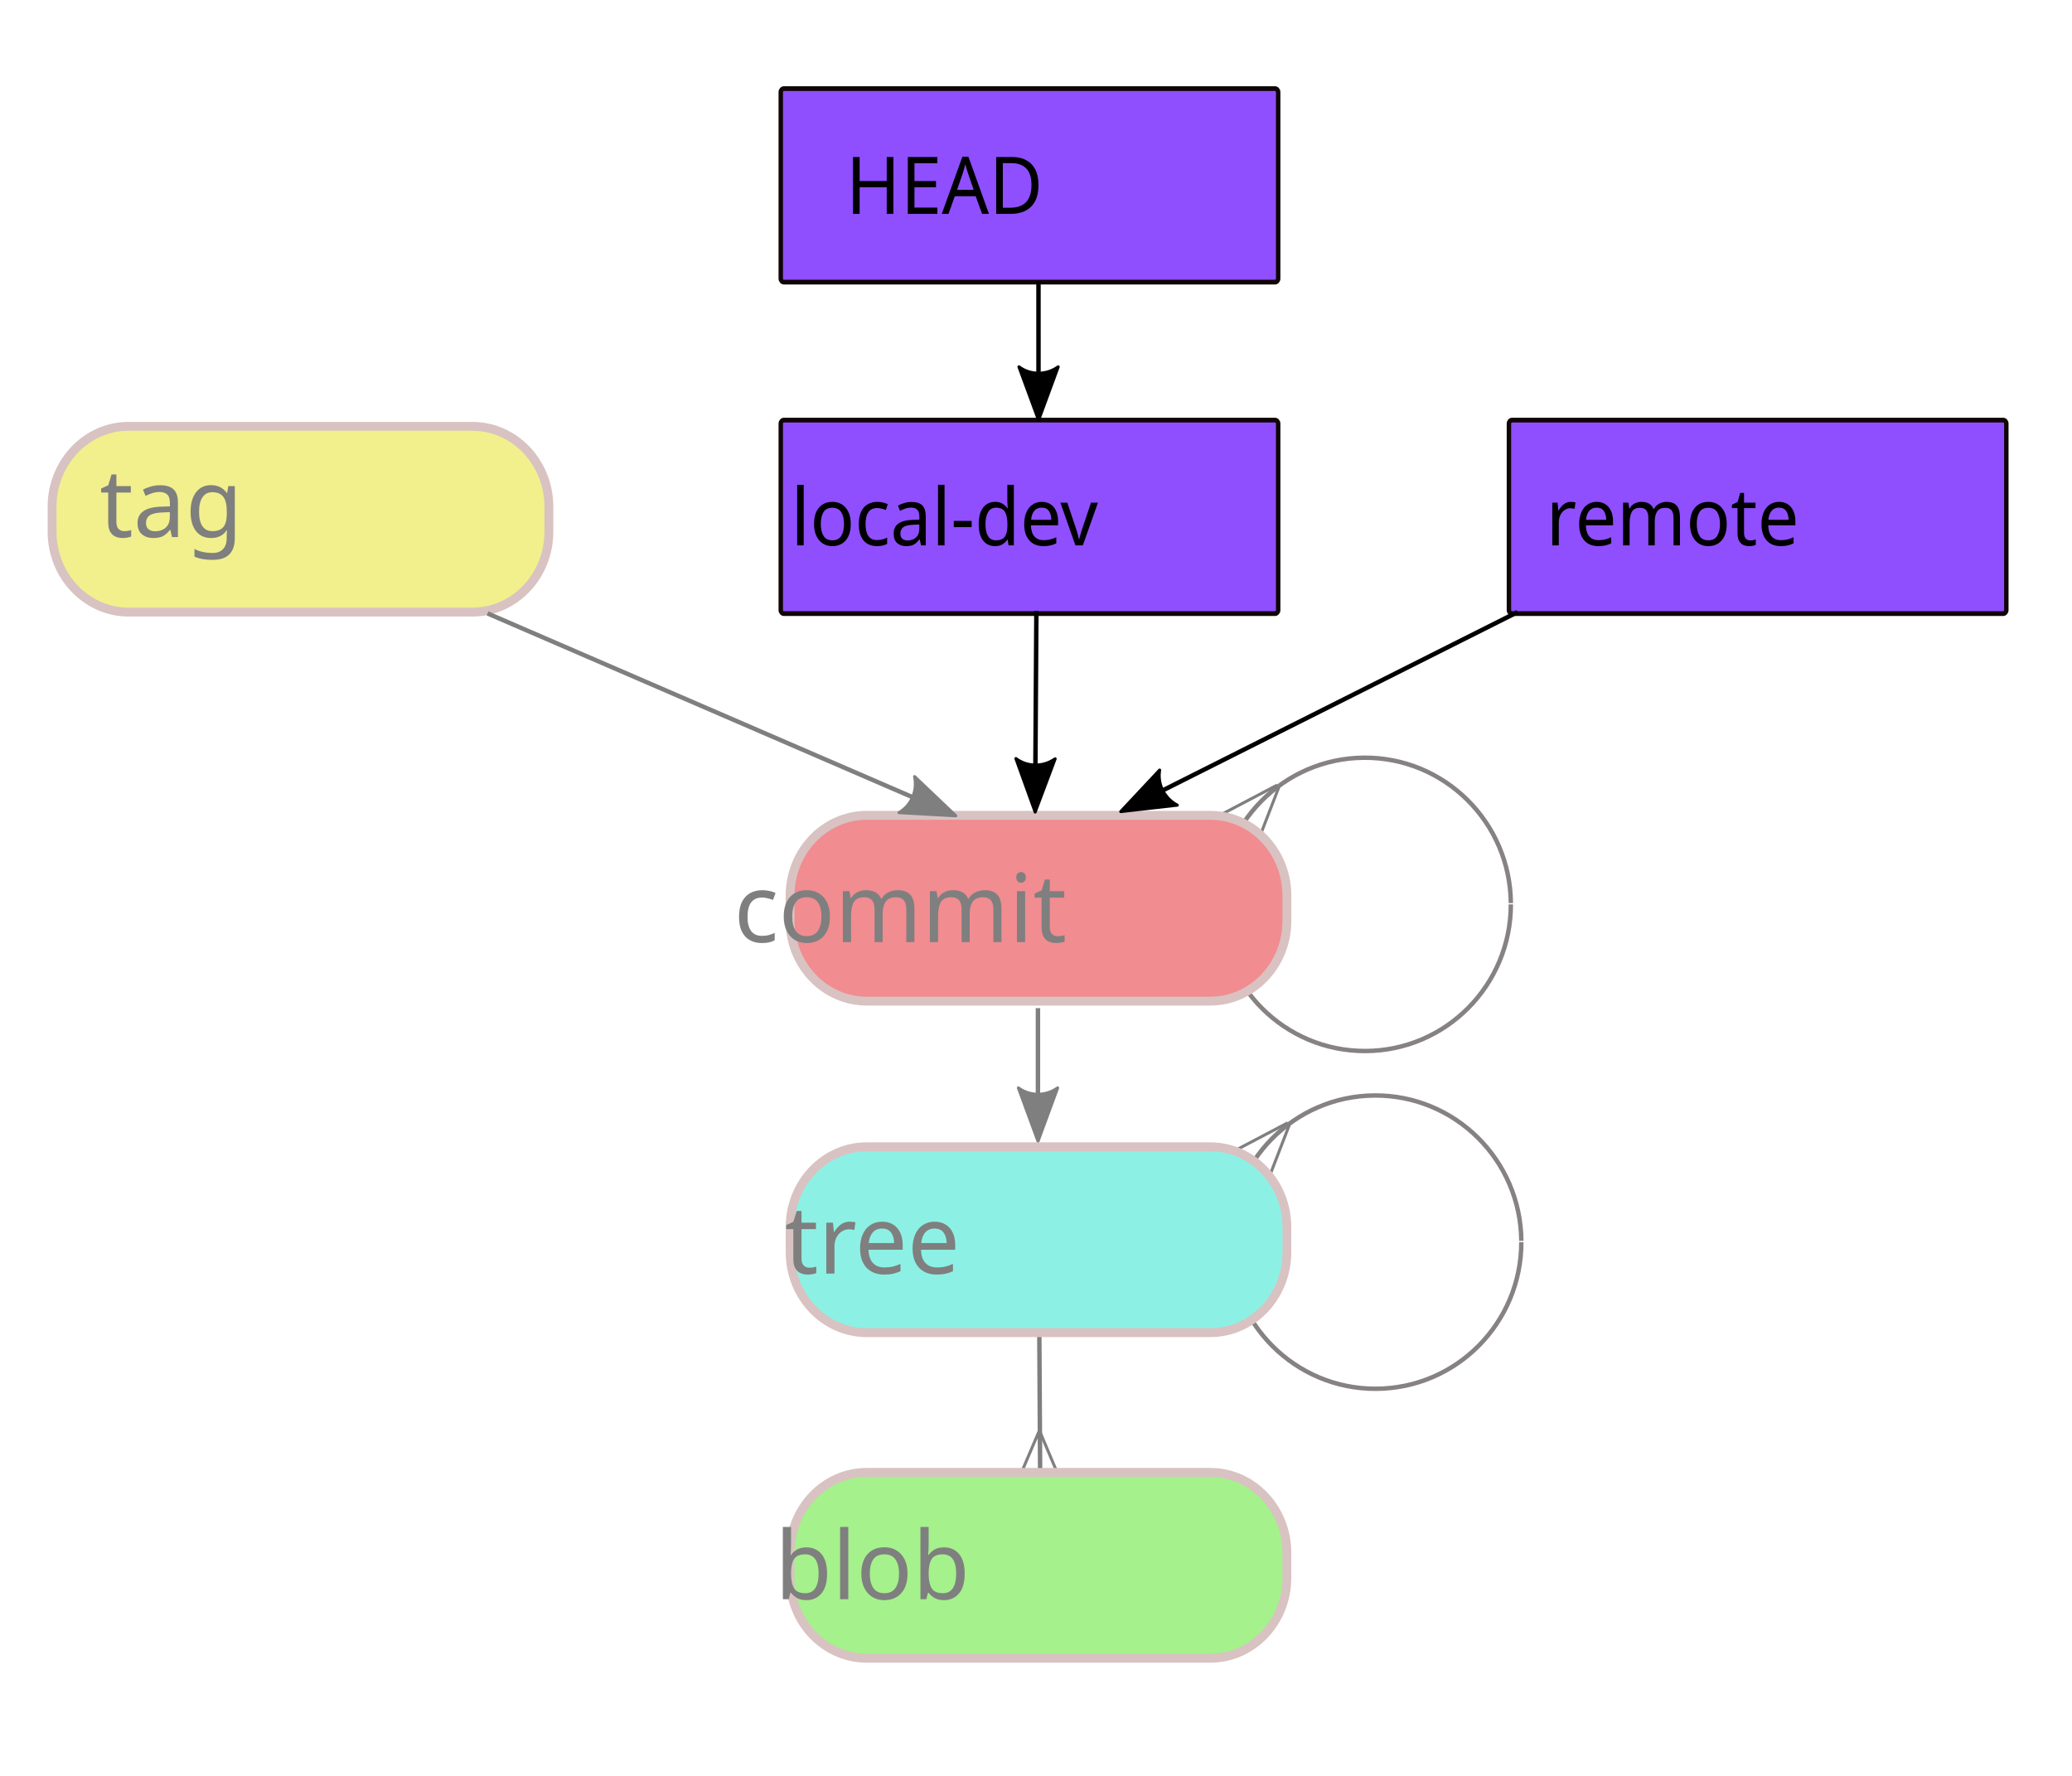
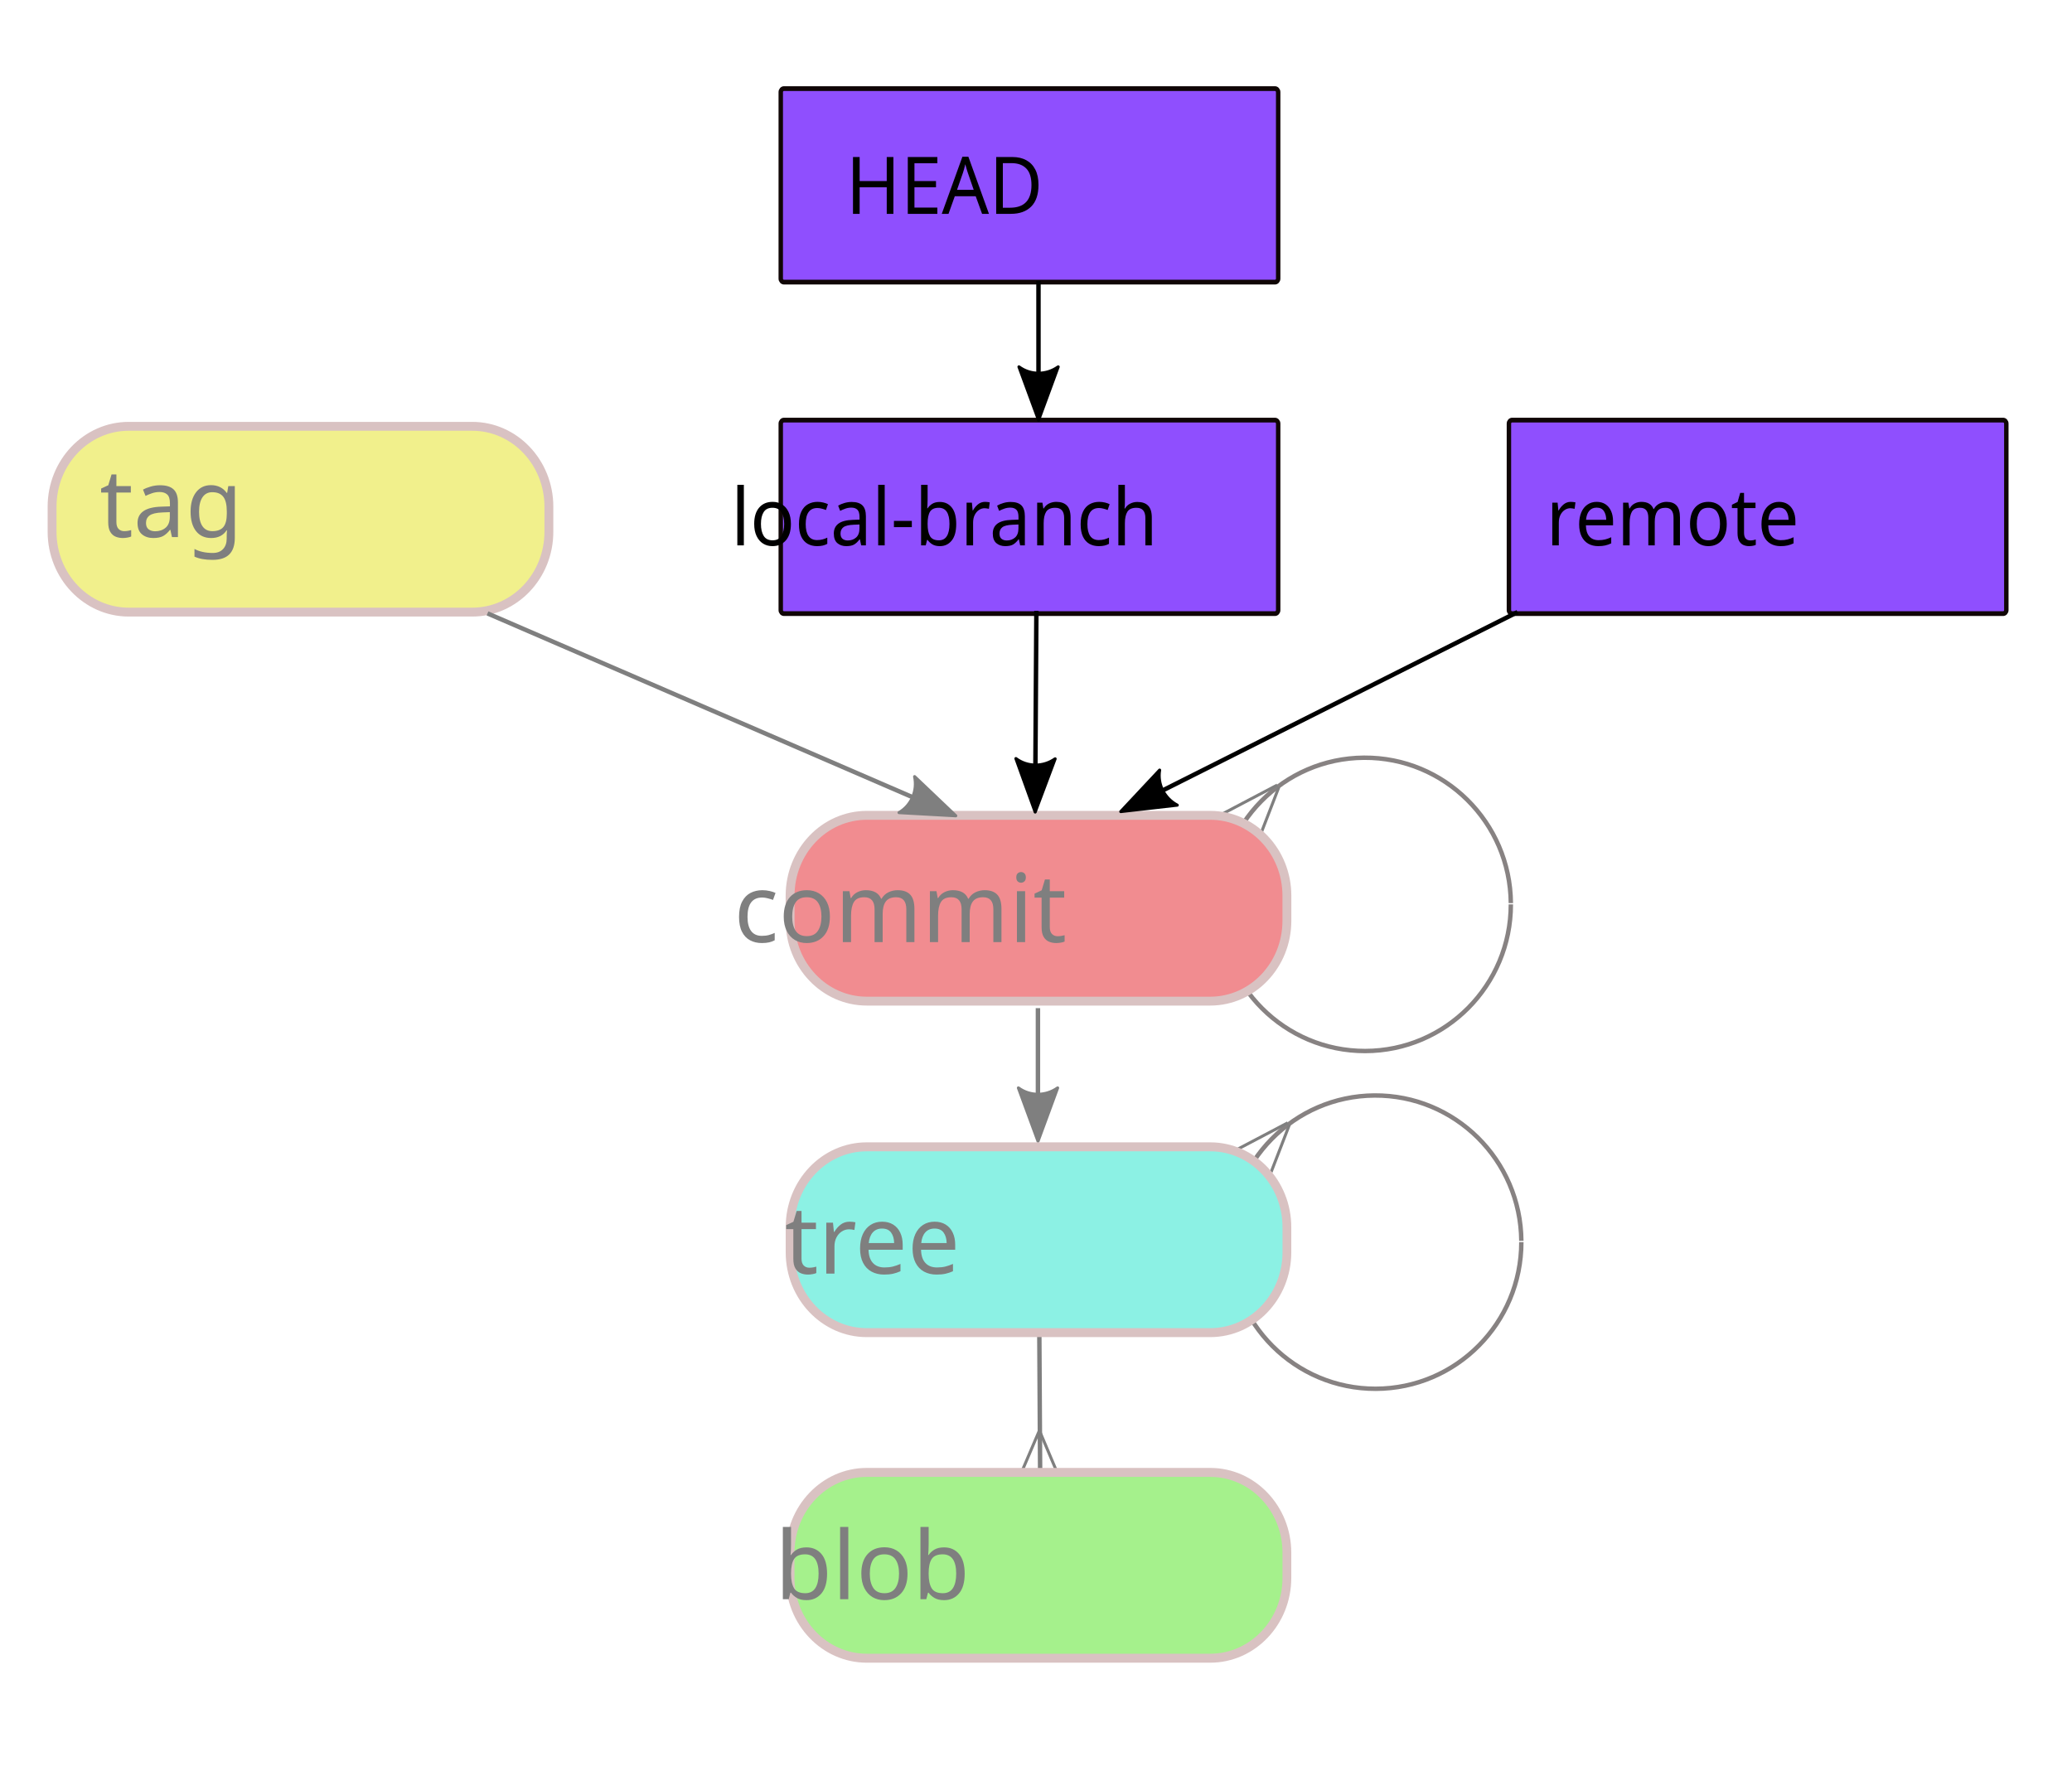
<svg xmlns="http://www.w3.org/2000/svg" xmlns:ns1="http://www.openswatchbook.org/uri/2009/osb" width="700" height="600" viewBox="0 0 700 600" id="svg2" version="1.1">
  <defs id="defs4">
    <marker orient="auto" refY="0" refX="0" id="marker12210" style="overflow:visible">
      <path id="path12212" style="fill:#000000;fill-opacity:1;fill-rule:evenodd;stroke:#000000;stroke-width:0.625;stroke-linejoin:round;stroke-opacity:1" d="M 8.719,4.034 -2.207,0.016 8.719,-4.002 c -1.745,2.372 -1.735,5.617 -6e-7,8.035 z" transform="matrix(-1.1,0,0,-1.1,-1.1,0)" />
    </marker>
    <marker style="overflow:visible" id="marker10796" refX="0" refY="0" orient="auto">
      <path transform="matrix(-1.1,0,0,-1.1,-1.1,0)" d="M 8.719,4.034 -2.207,0.016 8.719,-4.002 c -1.745,2.372 -1.735,5.617 -6e-7,8.035 z" style="fill:#000000;fill-opacity:1;fill-rule:evenodd;stroke:#000000;stroke-width:0.625;stroke-linejoin:round;stroke-opacity:1" id="path10798" />
    </marker>
    <marker orient="auto" refY="0" refX="0" id="marker9932" style="overflow:visible">
      <path id="path9934" style="fill:#000000;fill-opacity:1;fill-rule:evenodd;stroke:#000000;stroke-width:0.625;stroke-linejoin:round;stroke-opacity:1" d="M 8.719,4.034 -2.207,0.016 8.719,-4.002 c -1.745,2.372 -1.735,5.617 -6e-7,8.035 z" transform="matrix(-1.1,0,0,-1.1,-1.1,0)" />
    </marker>
    <marker orient="auto" refY="0" refX="0" id="marker8845" style="overflow:visible">
      <path id="path8847" style="fill:#100606;fill-opacity:1;fill-rule:evenodd;stroke:#100606;stroke-width:0.625;stroke-linejoin:round;stroke-opacity:1" d="M 8.719,4.034 -2.207,0.016 8.719,-4.002 c -1.745,2.372 -1.735,5.617 -6e-7,8.035 z" transform="matrix(-1.1,0,0,-1.1,-1.1,0)" />
    </marker>
    <marker orient="auto" refY="0" refX="0" id="marker8661" style="overflow:visible">
      <path id="path8663" style="fill:#100606;fill-opacity:1;fill-rule:evenodd;stroke:#100606;stroke-width:0.625;stroke-linejoin:round;stroke-opacity:1" d="M 8.719,4.034 -2.207,0.016 8.719,-4.002 c -1.745,2.372 -1.735,5.617 -6e-7,8.035 z" transform="matrix(-1.1,0,0,-1.1,-1.1,0)" />
    </marker>
    <marker orient="auto" refY="0" refX="0" id="marker8339" style="overflow:visible">
      <g id="g8341" transform="scale(-1.2,-1.2)" style="fill:#100606;fill-opacity:1;stroke:#100606;stroke-opacity:1">
        <path id="path8343" d="M -3.805,-3.959 0.544,0" style="fill:#100606;fill-opacity:1;fill-rule:evenodd;stroke:#100606;stroke-width:0.8;stroke-linecap:round;stroke-opacity:1" />
        <path id="path8345" d="M -1.287,-3.959 3.062,0" style="fill:#100606;fill-opacity:1;fill-rule:evenodd;stroke:#100606;stroke-width:0.8;stroke-linecap:round;stroke-opacity:1" />
        <path id="path8347" d="M 1.305,-3.959 5.654,0" style="fill:#100606;fill-opacity:1;fill-rule:evenodd;stroke:#100606;stroke-width:0.8;stroke-linecap:round;stroke-opacity:1" />
        <path id="path8349" d="M -3.805,4.178 0.544,0.22" style="fill:#100606;fill-opacity:1;fill-rule:evenodd;stroke:#100606;stroke-width:0.8;stroke-linecap:round;stroke-opacity:1" />
        <path id="path8351" d="M -1.287,4.178 3.062,0.22" style="fill:#100606;fill-opacity:1;fill-rule:evenodd;stroke:#100606;stroke-width:0.8;stroke-linecap:round;stroke-opacity:1" />
        <path id="path8353" d="M 1.305,4.178 5.654,0.22" style="fill:#100606;fill-opacity:1;fill-rule:evenodd;stroke:#100606;stroke-width:0.8;stroke-linecap:round;stroke-opacity:1" />
      </g>
    </marker>
    <marker orient="auto" refY="0" refX="0" id="marker8149" style="overflow:visible">
      <g id="g8151" transform="scale(-1.2,-1.2)" style="fill:#100606;fill-opacity:1;stroke:#100606;stroke-opacity:1">
        <path id="path8153" d="M -3.805,-3.959 0.544,0" style="fill:#100606;fill-opacity:1;fill-rule:evenodd;stroke:#100606;stroke-width:0.8;stroke-linecap:round;stroke-opacity:1" />
        <path id="path8155" d="M -1.287,-3.959 3.062,0" style="fill:#100606;fill-opacity:1;fill-rule:evenodd;stroke:#100606;stroke-width:0.8;stroke-linecap:round;stroke-opacity:1" />
        <path id="path8157" d="M 1.305,-3.959 5.654,0" style="fill:#100606;fill-opacity:1;fill-rule:evenodd;stroke:#100606;stroke-width:0.8;stroke-linecap:round;stroke-opacity:1" />
        <path id="path8159" d="M -3.805,4.178 0.544,0.22" style="fill:#100606;fill-opacity:1;fill-rule:evenodd;stroke:#100606;stroke-width:0.8;stroke-linecap:round;stroke-opacity:1" />
        <path id="path8161" d="M -1.287,4.178 3.062,0.22" style="fill:#100606;fill-opacity:1;fill-rule:evenodd;stroke:#100606;stroke-width:0.8;stroke-linecap:round;stroke-opacity:1" />
        <path id="path8163" d="M 1.305,4.178 5.654,0.22" style="fill:#100606;fill-opacity:1;fill-rule:evenodd;stroke:#100606;stroke-width:0.8;stroke-linecap:round;stroke-opacity:1" />
      </g>
    </marker>
    <marker orient="auto" refY="0" refX="0" id="Tail" style="overflow:visible">
      <g id="g7497" transform="scale(-1.2,-1.2)" style="fill:#100606;fill-opacity:1;stroke:#100606;stroke-opacity:1">
        <path id="path7499" d="M -3.805,-3.959 0.544,0" style="fill:#100606;fill-opacity:1;fill-rule:evenodd;stroke:#100606;stroke-width:0.8;stroke-linecap:round;stroke-opacity:1" />
        <path id="path7501" d="M -1.287,-3.959 3.062,0" style="fill:#100606;fill-opacity:1;fill-rule:evenodd;stroke:#100606;stroke-width:0.8;stroke-linecap:round;stroke-opacity:1" />
        <path id="path7503" d="M 1.305,-3.959 5.654,0" style="fill:#100606;fill-opacity:1;fill-rule:evenodd;stroke:#100606;stroke-width:0.8;stroke-linecap:round;stroke-opacity:1" />
        <path id="path7505" d="M -3.805,4.178 0.544,0.22" style="fill:#100606;fill-opacity:1;fill-rule:evenodd;stroke:#100606;stroke-width:0.8;stroke-linecap:round;stroke-opacity:1" />
        <path id="path7507" d="M -1.287,4.178 3.062,0.22" style="fill:#100606;fill-opacity:1;fill-rule:evenodd;stroke:#100606;stroke-width:0.8;stroke-linecap:round;stroke-opacity:1" />
        <path id="path7509" d="M 1.305,4.178 5.654,0.22" style="fill:#100606;fill-opacity:1;fill-rule:evenodd;stroke:#100606;stroke-width:0.8;stroke-linecap:round;stroke-opacity:1" />
      </g>
    </marker>
    <marker orient="auto" refY="0" refX="0" id="Arrow1Mstart" style="overflow:visible">
      <path id="path7467" d="M 0,0 5,-5 -12.5,0 5,5 0,0 Z" style="fill:#100606;fill-opacity:1;fill-rule:evenodd;stroke:#100606;stroke-width:1pt;stroke-opacity:1" transform="matrix(0.4,0,0,0.4,4,0)" />
    </marker>
    <marker orient="auto" refY="0" refX="0" id="Arrow1Sstart" style="overflow:visible">
      <path id="path7473" d="M 0,0 5,-5 -12.5,0 5,5 0,0 Z" style="fill:#100606;fill-opacity:1;fill-rule:evenodd;stroke:#100606;stroke-width:1pt;stroke-opacity:1" transform="matrix(0.2,0,0,0.2,1.2,0)" />
    </marker>
    <marker orient="auto" refY="0" refX="0" id="marker7375" style="overflow:visible">
      <path id="path7377" style="fill:#100606;fill-opacity:1;fill-rule:evenodd;stroke:#100606;stroke-width:0.625;stroke-linejoin:round;stroke-opacity:1" d="M 8.719,4.034 -2.207,0.016 8.719,-4.002 c -1.745,2.372 -1.735,5.617 -6e-7,8.035 z" transform="matrix(-1.1,0,0,-1.1,-1.1,0)" />
    </marker>
    <marker orient="auto" refY="0" refX="0" id="marker5642" style="overflow:visible">
      <path id="path5644" style="fill:#000000;fill-opacity:1;fill-rule:evenodd;stroke:#000000;stroke-width:0.625;stroke-linejoin:round;stroke-opacity:1" d="M 8.719,4.034 -2.207,0.016 8.719,-4.002 c -1.745,2.372 -1.735,5.617 -6e-7,8.035 z" transform="matrix(-1.1,0,0,-1.1,-1.1,0)" />
    </marker>
    <marker orient="auto" refY="0" refX="0" id="marker4890" style="overflow:visible">
      <path id="path4892" style="fill:#100606;fill-opacity:1;fill-rule:evenodd;stroke:#100606;stroke-width:0.625;stroke-linejoin:round;stroke-opacity:1" d="M 8.719,4.034 -2.207,0.016 8.719,-4.002 c -1.745,2.372 -1.735,5.617 -6e-7,8.035 z" transform="matrix(-1.1,0,0,-1.1,-1.1,0)" />
    </marker>
    <marker style="overflow:visible" id="marker4363" refX="0" refY="0" orient="auto">
      <path transform="matrix(-1.1,0,0,-1.1,-1.1,0)" d="M 8.719,4.034 -2.207,0.016 8.719,-4.002 c -1.745,2.372 -1.735,5.617 -6e-7,8.035 z" style="fill:#100606;fill-opacity:1;fill-rule:evenodd;stroke:#100606;stroke-width:0.625;stroke-linejoin:round;stroke-opacity:1" id="path4365" />
    </marker>
    <marker orient="auto" refY="0" refX="0" id="marker9062" style="overflow:visible">
      <path id="path9064" style="fill:#100606;fill-opacity:1;fill-rule:evenodd;stroke:#100606;stroke-width:0.625;stroke-linejoin:round;stroke-opacity:1" d="M 8.719,4.034 -2.207,0.016 8.719,-4.002 c -1.745,2.372 -1.735,5.617 -6e-7,8.035 z" transform="matrix(-1.1,0,0,-1.1,-1.1,0)" />
    </marker>
    <marker orient="auto" refY="0" refX="0" id="marker8958" style="overflow:visible">
      <path id="path8960" style="fill:#000000;fill-opacity:1;fill-rule:evenodd;stroke:#000000;stroke-width:0.625;stroke-linejoin:round;stroke-opacity:1" d="M 8.719,4.034 -2.207,0.016 8.719,-4.002 c -1.745,2.372 -1.735,5.617 -6e-7,8.035 z" transform="matrix(-1.1,0,0,-1.1,-1.1,0)" />
    </marker>
    <marker orient="auto" refY="0" refX="0" id="marker8872" style="overflow:visible">
      <path id="path8874" style="fill:#000000;fill-opacity:1;fill-rule:evenodd;stroke:#000000;stroke-width:0.625;stroke-linejoin:round;stroke-opacity:1" d="M 8.719,4.034 -2.207,0.016 8.719,-4.002 c -1.745,2.372 -1.735,5.617 -6e-7,8.035 z" transform="matrix(-1.1,0,0,-1.1,-1.1,0)" />
    </marker>
    <marker orient="auto" refY="0" refX="0" id="Arrow2Lstart" style="overflow:visible">
      <path id="path5638" style="fill:#000000;fill-opacity:1;fill-rule:evenodd;stroke:#000000;stroke-width:0.625;stroke-linejoin:round;stroke-opacity:1" d="M 8.719,4.034 -2.207,0.016 8.719,-4.002 c -1.745,2.372 -1.735,5.617 -6e-7,8.035 z" transform="matrix(1.1,0,0,1.1,1.1,0)" />
    </marker>
    <marker orient="auto" refY="0" refX="0" id="Arrow2Lend" style="overflow:visible">
      <path id="path5641" style="fill:#000000;fill-opacity:1;fill-rule:evenodd;stroke:#000000;stroke-width:0.625;stroke-linejoin:round;stroke-opacity:1" d="M 8.719,4.034 -2.207,0.016 8.719,-4.002 c -1.745,2.372 -1.735,5.617 -6e-7,8.035 z" transform="matrix(-1.1,0,0,-1.1,-1.1,0)" />
    </marker>
    <linearGradient id="linearGradient5584" ns1:paint="solid">
      <stop style="stop-color:#60e534;stop-opacity:1;" offset="0" id="stop5586" />
    </linearGradient>
    <marker style="overflow:visible" id="marker10796-1" refX="0" refY="0" orient="auto">
      <path transform="matrix(-1.1,0,0,-1.1,-1.1,0)" d="M 8.719,4.034 -2.207,0.016 8.719,-4.002 c -1.745,2.372 -1.735,5.617 -6e-7,8.035 z" style="fill:#000000;fill-opacity:1;fill-rule:evenodd;stroke:#000000;stroke-width:0.625;stroke-linejoin:round;stroke-opacity:1" id="path10798-8" />
    </marker>
    <marker style="overflow:visible" id="marker4609" refX="0" refY="0" orient="auto">
      <path transform="matrix(-1.1,0,0,-1.1,-1.1,0)" d="M 8.719,4.034 -2.207,0.016 8.719,-4.002 c -1.745,2.372 -1.735,5.617 -6e-7,8.035 z" style="fill:#000000;fill-opacity:1;fill-rule:evenodd;stroke:#000000;stroke-width:0.625;stroke-linejoin:round;stroke-opacity:1" id="path4611" />
    </marker>
  </defs>
  <g id="layer1" transform="translate(0,-452.3622)" />
  <g id="layer3" />
  <g id="layer2" transform="translate(0,100)">
    <g id="g12830" transform="translate(222,0)">
      <g style="opacity:0.5" id="g9761" transform="translate(0,-100)">
        <g id="g9693" transform="translate(3.543392,-274.2466)">
          <g id="g9695">
            <path d="m 288.423,693.912 a 49.296,49.548 0 0 1 -49.191,49.548 49.296,49.548 0 0 1 -49.4,-49.337 49.296,49.548 0 0 1 48.98,-49.759 49.296,49.548 0 0 1 49.609,49.125" id="path9697" style="opacity:1;fill:none;fill-opacity:1;stroke:#100606;stroke-width:1.5;stroke-linejoin:miter;stroke-miterlimit:4;stroke-dasharray:none;stroke-dashoffset:0;stroke-opacity:1" />
            <path id="path9699" d="m 209.507,653.596 -18.977,9.986" style="fill:none;fill-rule:evenodd;stroke:#000000;stroke-width:1px;stroke-linecap:butt;stroke-linejoin:miter;stroke-opacity:1" />
            <path id="path9701" d="m 210.051,654.311 -6.161,15.937" style="fill:none;fill-rule:evenodd;stroke:#000000;stroke-width:1px;stroke-linecap:butt;stroke-linejoin:miter;stroke-opacity:1" />
          </g>
        </g>
        <g id="g9611" transform="translate(0.470363,65.63084)">
          <path style="fill:none;fill-rule:evenodd;stroke:#000000;stroke-width:1.5;stroke-linecap:butt;stroke-linejoin:miter;stroke-miterlimit:4;stroke-dasharray:none;stroke-opacity:1" d="m 128.655,385.176 0.268,46.686" id="path6993" />
          <path id="path9609" d="m 122.252,432.708 6.424,-15.042 6.177,14.637" style="fill:none;fill-rule:evenodd;stroke:#000000;stroke-width:1px;stroke-linecap:butt;stroke-linejoin:miter;stroke-opacity:1" />
        </g>
        <g transform="translate(0,-388.3622)" id="g9071">
          <g id="g9057">
            <path style="opacity:1;fill:none;fill-opacity:1;stroke:#100606;stroke-width:1.5;stroke-linejoin:miter;stroke-miterlimit:4;stroke-dasharray:none;stroke-dashoffset:0;stroke-opacity:1" id="path7367" d="m 288.423,693.912 a 49.296,49.548 0 0 1 -49.191,49.548 49.296,49.548 0 0 1 -49.4,-49.337 49.296,49.548 0 0 1 48.98,-49.759 49.296,49.548 0 0 1 49.609,49.125" />
            <path style="fill:none;fill-rule:evenodd;stroke:#000000;stroke-width:1px;stroke-linecap:butt;stroke-linejoin:miter;stroke-opacity:1" d="m 209.507,653.596 -18.977,9.986" id="path9053" />
            <path style="fill:none;fill-rule:evenodd;stroke:#000000;stroke-width:1px;stroke-linecap:butt;stroke-linejoin:miter;stroke-opacity:1" d="m 210.051,654.311 -6.161,15.937" id="path9055" />
          </g>
        </g>
        <g id="g6914" transform="translate(0,64)">
          <rect style="opacity:1;fill:#e31a22;fill-opacity:1;stroke:#b38686;stroke-width:3;stroke-linejoin:round;stroke-miterlimit:4;stroke-dasharray:none;stroke-opacity:1" id="rect5641-3" width="167.84" height="62.776" x="44.923" y="211.467" rx="25.911" ry="27.163" />
          <text transform="scale(0.9894688,1.010643)" xml:space="preserve" style="font-style:normal;font-weight:normal;font-size:31.786px;line-height:125%;font-family:sans-serif;letter-spacing:0px;word-spacing:0px;fill:#000000;fill-opacity:1;stroke:none;stroke-width:1px;stroke-linecap:butt;stroke-linejoin:miter;stroke-opacity:1" x="128.479" y="251.624" id="text5643">
            <tspan id="tspan5645" x="128.479" y="251.624" style="text-align:center;text-anchor:middle">commit</tspan>
          </text>
          <rect ry="27.163" rx="25.911" y="80.034" x="-204.406" height="62.776" width="167.84" id="rect9820" style="opacity:1;fill:#e3e21a;fill-opacity:1;stroke:#b38686;stroke-width:3;stroke-linejoin:round;stroke-miterlimit:4;stroke-dasharray:none;stroke-opacity:1" />
        </g>
        <g id="g5687" transform="matrix(0.7862717,0,0,0.8030979,-353.1672,-495.3149)">
          <text id="text5633" y="842.694" x="297.573" style="font-style:normal;font-weight:normal;font-size:40px;line-height:125%;font-family:sans-serif;letter-spacing:0px;word-spacing:0px;fill:#000000;fill-opacity:1;stroke:none;stroke-width:1px;stroke-linecap:butt;stroke-linejoin:miter;stroke-opacity:1" xml:space="preserve">
            <tspan y="842.694" x="297.573" id="tspan5635" style="text-align:center;text-anchor:middle">tag</tspan>
          </text>
        </g>
        <path style="fill:none;fill-rule:evenodd;stroke:#000000;stroke-width:1.5;stroke-linecap:butt;stroke-linejoin:miter;stroke-miterlimit:4;stroke-dasharray:none;stroke-opacity:1;marker-end:url(#marker5642)" d="m 128.655,340.611 0,42.983" id="path5640" />
        <g id="g6895" transform="translate(0,64)">
          <g id="g6887" transform="matrix(0.7862717,0,0,0.8030979,-42.7759,-318.1556)">
            <rect style="opacity:1;fill:#1ae3ca;fill-opacity:1;stroke:#b38686;stroke-width:3.775;stroke-linejoin:round;stroke-miterlimit:4;stroke-dasharray:none;stroke-opacity:1" id="rect6889" width="213.463" height="78.167" x="111.537" y="798.934" rx="32.955" ry="33.822" />
            <text xml:space="preserve" style="font-style:normal;font-weight:normal;font-size:40px;line-height:125%;font-family:sans-serif;text-align:center;letter-spacing:0px;word-spacing:0px;text-anchor:middle;fill:#000000;fill-opacity:1;stroke:none;stroke-width:1px;stroke-linecap:butt;stroke-linejoin:miter;stroke-opacity:1" x="214.484" y="852.271" id="text6891">
              <tspan id="tspan6893" x="214.484" y="852.271">tree</tspan>
            </text>
          </g>
        </g>
        <g id="g6901" transform="translate(0,174)">
          <g transform="matrix(0.7862717,0,0,0.8030979,-42.7759,-318.1556)" id="g6903">
            <rect ry="33.822" rx="32.955" y="798.934" x="111.537" height="78.167" width="213.463" id="rect6905" style="opacity:1;fill:#4be31a;fill-opacity:1;stroke:#b38686;stroke-width:3.775;stroke-linejoin:round;stroke-miterlimit:4;stroke-dasharray:none;stroke-opacity:1" />
            <text id="text6907" y="852.271" x="214.484" style="font-style:normal;font-weight:normal;font-size:40px;line-height:125%;font-family:sans-serif;text-align:center;letter-spacing:0px;word-spacing:0px;text-anchor:middle;fill:#000000;fill-opacity:1;stroke:none;stroke-width:1px;stroke-linecap:butt;stroke-linejoin:miter;stroke-opacity:1" xml:space="preserve">
              <tspan y="852.271" x="214.484" id="tspan6909">blob</tspan>
            </text>
          </g>
        </g>
        <path style="fill:none;fill-rule:evenodd;stroke:#000000;stroke-width:1.5;stroke-linecap:butt;stroke-linejoin:miter;stroke-miterlimit:4;stroke-dasharray:none;stroke-opacity:1;marker-end:url(#marker9932)" d="M -57.302,207.244 99.062,274.857" id="path9930" />
      </g>
      <g transform="matrix(0.9996235,0,0,1.075975,0.04778671,105.8701)" id="g9805">
        <rect style="opacity:1;fill:#8f4ffe;fill-opacity:1;stroke:#100606;stroke-width:1.5;stroke-linejoin:miter;stroke-miterlimit:4;stroke-dasharray:none;stroke-dashoffset:0;stroke-opacity:1" id="rect9799" width="168.107" height="60.763" x="41.739" y="-59.419" rx="1.091" />
        <text xml:space="preserve" style="font-style:normal;font-weight:normal;font-size:25px;line-height:125%;font-family:sans-serif;letter-spacing:0px;word-spacing:0px;fill:#000000;fill-opacity:1;stroke:none;stroke-width:1px;stroke-linecap:butt;stroke-linejoin:miter;stroke-opacity:1" x="126.3" y="-20.092" id="text9801">
-           <tspan id="tspan9803" x="126.3" y="-20.092" style="text-align:center;text-anchor:middle">local-dev</tspan>
+           <tspan id="tspan9803" x="126.3" y="-20.092" style="text-align:center;text-anchor:middle">local-branch</tspan>
        </text>
      </g>
      <g id="g9822" transform="matrix(0.9996235,0,0,1.075975,246.0478,105.8701)">
        <rect rx="1.091" y="-59.419" x="41.739" height="60.763" width="168.107" id="rect9824" style="opacity:1;fill:#8f4ffe;fill-opacity:1;stroke:#100606;stroke-width:1.5;stroke-linejoin:miter;stroke-miterlimit:4;stroke-dasharray:none;stroke-dashoffset:0;stroke-opacity:1" />
        <text id="text9826" y="-20.092" x="126.3" style="font-style:normal;font-weight:normal;font-size:25px;line-height:125%;font-family:sans-serif;letter-spacing:0px;word-spacing:0px;fill:#000000;fill-opacity:1;stroke:none;stroke-width:1px;stroke-linecap:butt;stroke-linejoin:miter;stroke-opacity:1" xml:space="preserve">
          <tspan style="text-align:center;text-anchor:middle" y="-20.092" x="126.3" id="tspan9828">remote</tspan>
        </text>
      </g>
      <g id="g9838" transform="matrix(0.9996235,0,0,1.075975,0.04778671,-6.12988)">
        <rect rx="1.091" y="-59.419" x="41.739" height="60.763" width="168.107" id="rect9840" style="opacity:1;fill:#8f4ffe;fill-opacity:1;stroke:#100606;stroke-width:1.5;stroke-linejoin:miter;stroke-miterlimit:4;stroke-dasharray:none;stroke-dashoffset:0;stroke-opacity:1" />
        <text id="text9842" y="-20.092" x="126.3" style="font-style:normal;font-weight:normal;font-size:25px;line-height:125%;font-family:sans-serif;letter-spacing:0px;word-spacing:0px;fill:#000000;fill-opacity:1;stroke:none;stroke-width:1px;stroke-linecap:butt;stroke-linejoin:miter;stroke-opacity:1" xml:space="preserve">
          <tspan style="text-align:center;text-anchor:middle" y="-20.092" x="126.3" id="tspan9844">HEAD</tspan>
        </text>
      </g>
      <path id="path10794" d="M 290.676,106.806 158.404,173.283" style="opacity:1;fill:none;fill-rule:evenodd;stroke:#000000;stroke-width:1.5;stroke-linecap:butt;stroke-linejoin:miter;stroke-miterlimit:4;stroke-dasharray:none;stroke-opacity:1;marker-end:url(#marker10796-1)" />
      <path id="path4607" d="m 128.129,106.382 -0.419,65.987" style="opacity:1;fill:none;fill-rule:evenodd;stroke:#000000;stroke-width:1.5;stroke-linecap:butt;stroke-linejoin:miter;stroke-miterlimit:4;stroke-dasharray:none;stroke-opacity:1;marker-end:url(#marker4609)" />
      <path style="opacity:1;fill:none;fill-rule:evenodd;stroke:#000000;stroke-width:1.5;stroke-linecap:butt;stroke-linejoin:miter;stroke-miterlimit:4;stroke-dasharray:none;stroke-opacity:1;marker-end:url(#marker12210)" d="m 128.838,-5.069 0.008,45.047" id="path12208" />
    </g>
  </g>
</svg>
